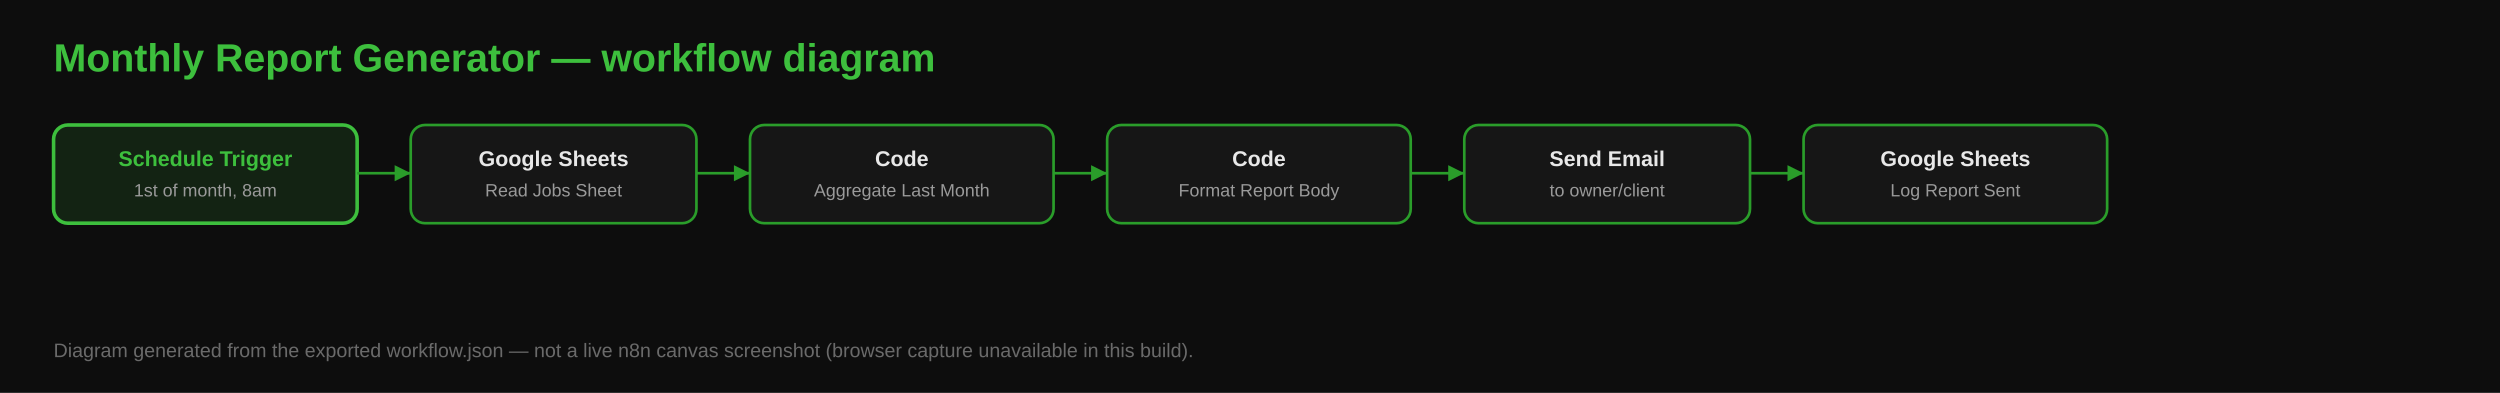
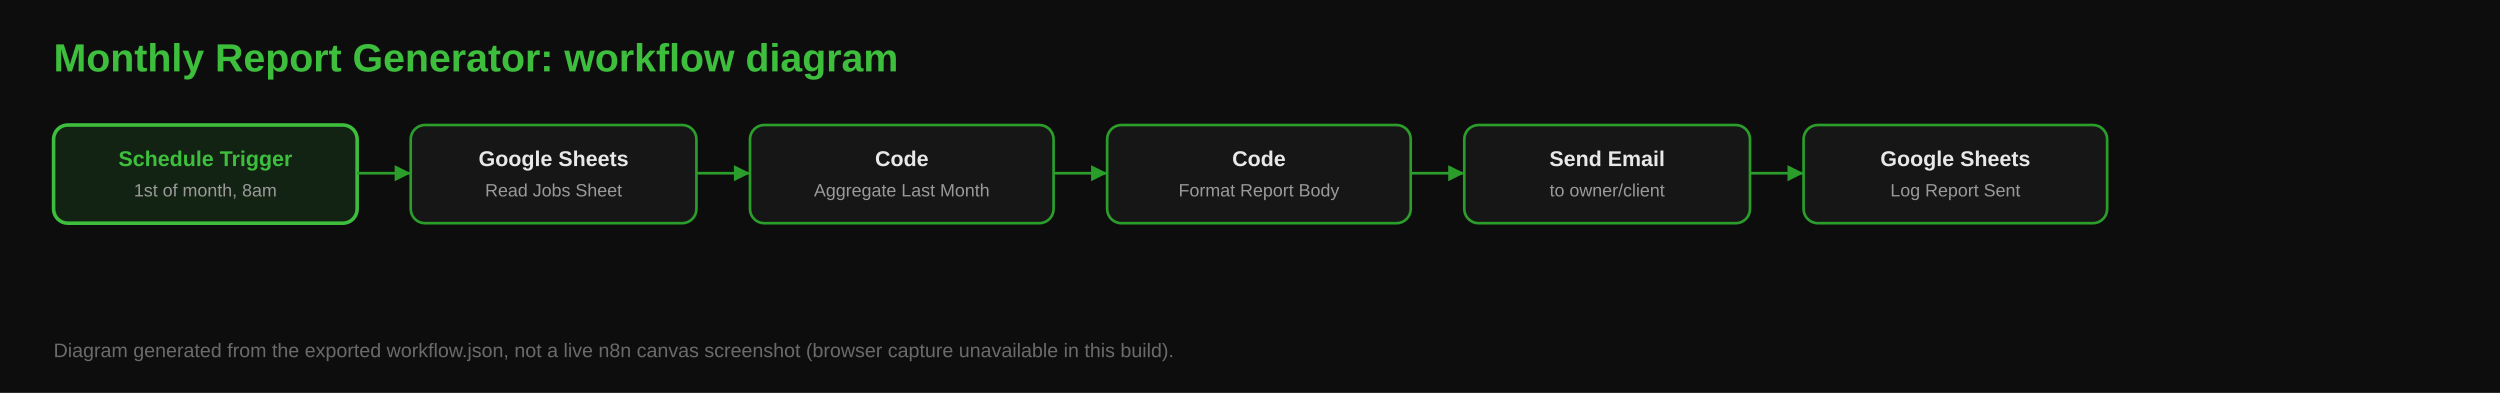
<svg xmlns="http://www.w3.org/2000/svg" viewBox="0 0 1400 220" font-family="DM Sans, Arial, sans-serif">
  <rect width="1400" height="220" fill="#0d0d0d" />
-   <text x="30" y="40" fill="#3DBF3D" font-family="Syne, Arial, sans-serif" font-size="22" font-weight="700">Monthly Report Generator — workflow diagram</text>
+   <text x="30" y="40" fill="#3DBF3D" font-family="Syne, Arial, sans-serif" font-size="22" font-weight="700">Monthly Report Generator: workflow diagram</text>
  <g font-size="12" fill="#e8e8e8">
    <rect x="30" y="70" width="170" height="55" rx="8" fill="#132313" stroke="#3DBF3D" stroke-width="2" />
    <text x="115" y="93" text-anchor="middle" font-weight="700" fill="#3DBF3D">Schedule Trigger</text>
    <text x="115" y="110" text-anchor="middle" font-size="10" fill="#9a9a9a">1st of month, 8am</text>
    <rect x="230" y="70" width="160" height="55" rx="8" fill="#161616" stroke="#2A9D2A" stroke-width="1.5" />
    <text x="310" y="93" text-anchor="middle" font-weight="600">Google Sheets</text>
    <text x="310" y="110" text-anchor="middle" font-size="10" fill="#9a9a9a">Read Jobs Sheet</text>
    <rect x="420" y="70" width="170" height="55" rx="8" fill="#161616" stroke="#2A9D2A" stroke-width="1.5" />
    <text x="505" y="93" text-anchor="middle" font-weight="600">Code</text>
    <text x="505" y="110" text-anchor="middle" font-size="10" fill="#9a9a9a">Aggregate Last Month</text>
    <rect x="620" y="70" width="170" height="55" rx="8" fill="#161616" stroke="#2A9D2A" stroke-width="1.5" />
    <text x="705" y="93" text-anchor="middle" font-weight="600">Code</text>
    <text x="705" y="110" text-anchor="middle" font-size="10" fill="#9a9a9a">Format Report Body</text>
    <rect x="820" y="70" width="160" height="55" rx="8" fill="#161616" stroke="#2A9D2A" stroke-width="1.5" />
    <text x="900" y="93" text-anchor="middle" font-weight="600">Send Email</text>
    <text x="900" y="110" text-anchor="middle" font-size="10" fill="#9a9a9a">to owner/client</text>
    <rect x="1010" y="70" width="170" height="55" rx="8" fill="#161616" stroke="#2A9D2A" stroke-width="1.5" />
    <text x="1095" y="93" text-anchor="middle" font-weight="600">Google Sheets</text>
    <text x="1095" y="110" text-anchor="middle" font-size="10" fill="#9a9a9a">Log Report Sent</text>
  </g>
  <g stroke="#2A9D2A" stroke-width="1.5" fill="none" marker-end="url(#arrow)">
    <path d="M200,97 L230,97" />
    <path d="M390,97 L420,97" />
    <path d="M590,97 L620,97" />
    <path d="M790,97 L820,97" />
    <path d="M980,97 L1010,97" />
  </g>
  <defs>
    <marker id="arrow" markerWidth="8" markerHeight="8" refX="6" refY="3" orient="auto">
      <path d="M0,0 L6,3 L0,6 Z" fill="#2A9D2A" />
    </marker>
  </defs>
-   <text x="30" y="200" fill="#6a6a6a" font-size="11">Diagram generated from the exported workflow.json — not a live n8n canvas screenshot (browser capture unavailable in this build).</text>
+   <text x="30" y="200" fill="#6a6a6a" font-size="11">Diagram generated from the exported workflow.json, not a live n8n canvas screenshot (browser capture unavailable in this build).</text>
</svg>
